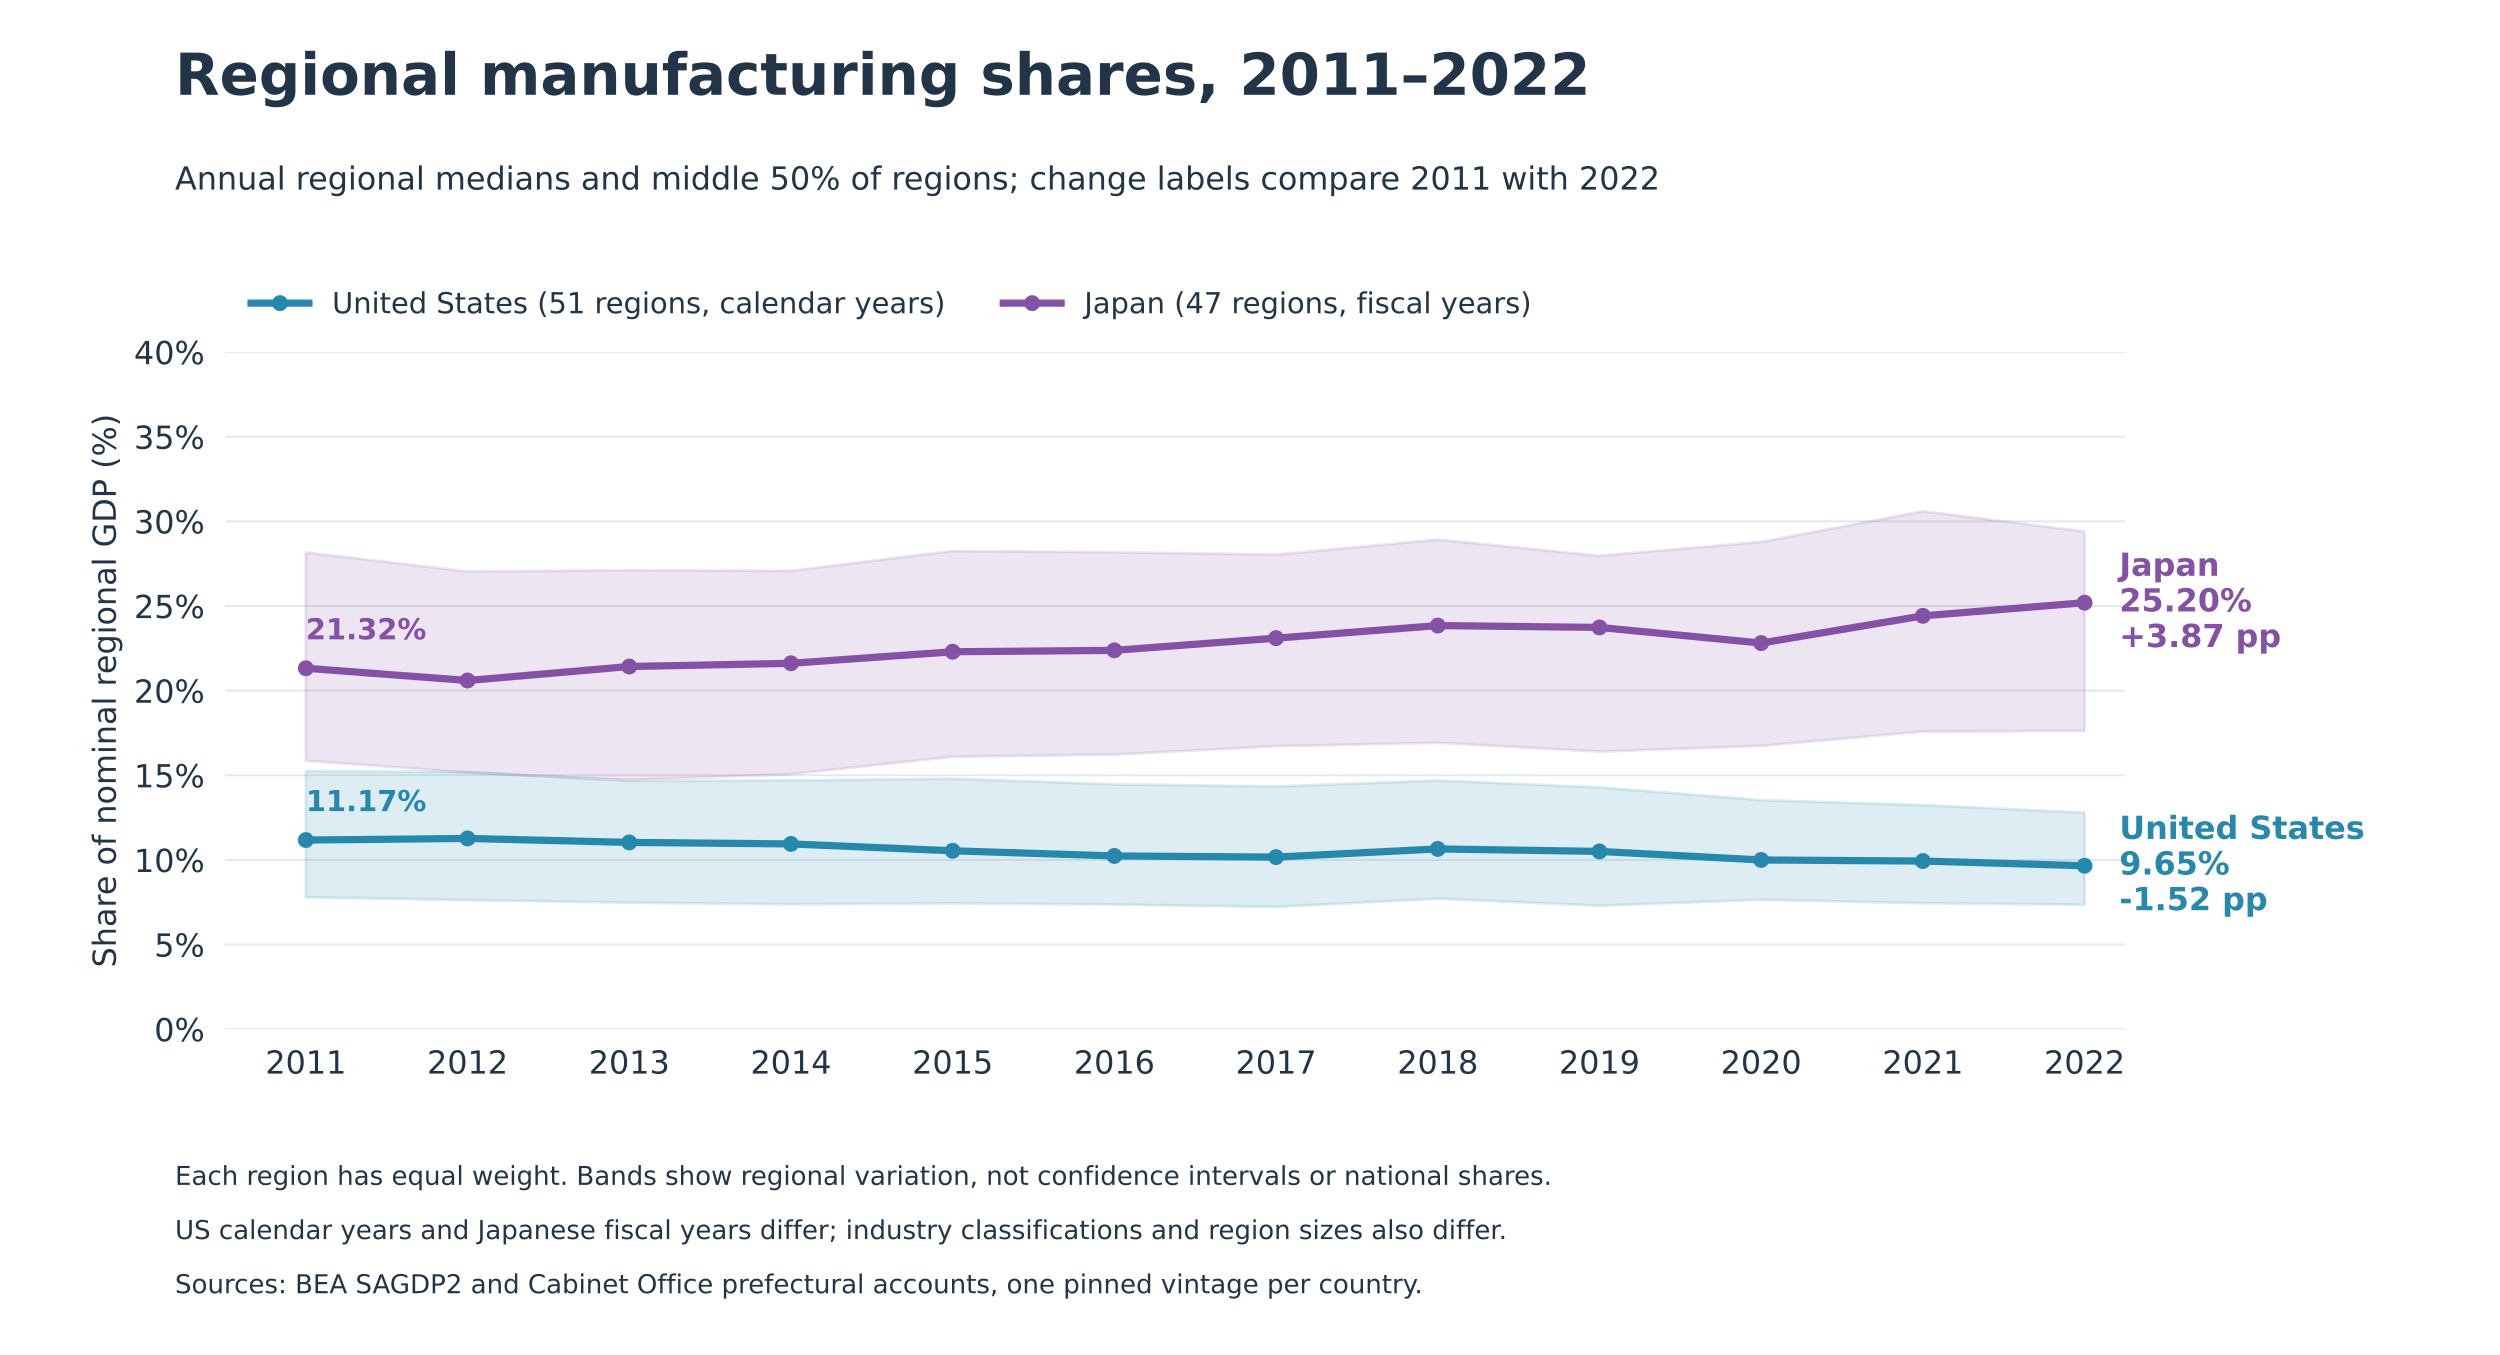
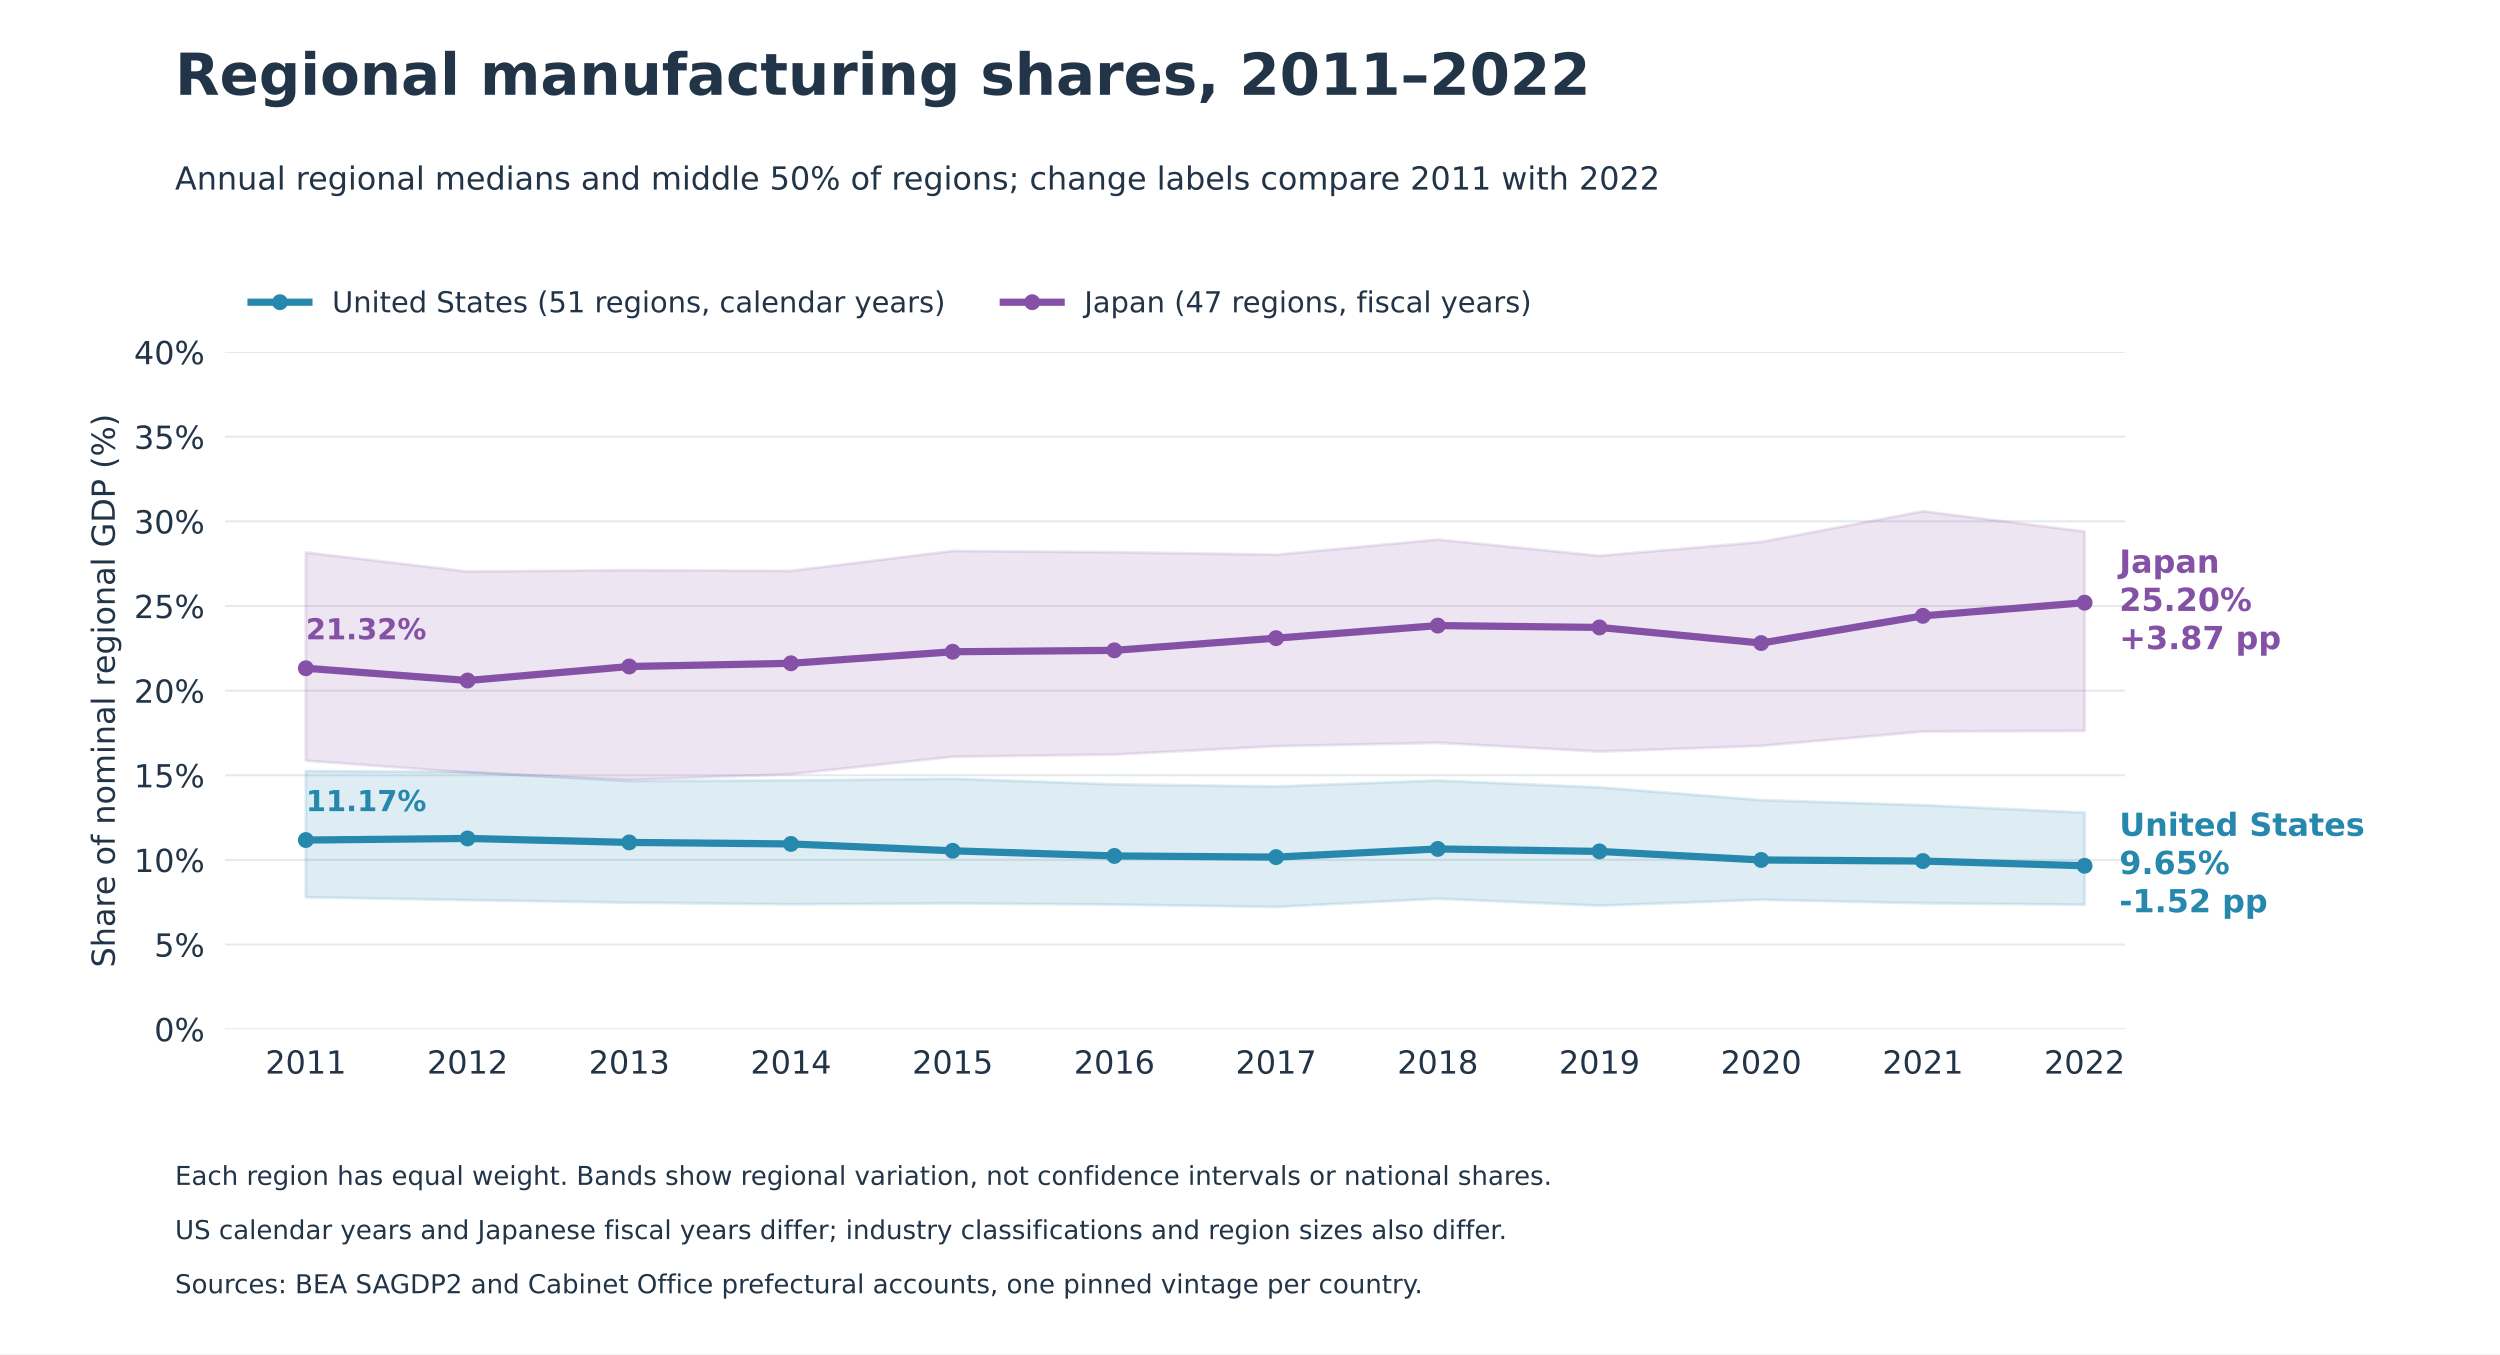
<svg xmlns="http://www.w3.org/2000/svg" xmlns:xlink="http://www.w3.org/1999/xlink" width="864pt" height="468pt" viewBox="0 0 864 468" version="1.1">
  <defs>
    <style type="text/css">*{stroke-linejoin: round; stroke-linecap: butt}</style>
  </defs>
  <g id="figure_1">
    <g id="patch_1">
      <path d="M 0 468 L 864 468 L 864 0 L 0 0 z " style="fill: #ffffff" />
    </g>
    <g id="axes_1">
      <g id="patch_2">
        <path d="M 77.76 355.68 L 734.4 355.68 L 734.4 121.68 L 77.76 121.68 z " style="fill: #ffffff" />
      </g>
      <g id="matplotlib.axis_1">
        <g id="xtick_1">
          <g id="line2d_1" />
          <g id="text_1">
-             <text style="font-size: 11px; font-family: 'DejaVu Sans'; text-anchor: middle; fill: #223447" x="105.702" y="371.038" transform="rotate(-0 105.7021 371.0383)">2011</text>
+             <text style="font-size: 11px; font-family: 'DejaVu Sans'; text-anchor: middle; fill: #223447" x="105.702" y="371.037" transform="rotate(-0 105.7021 371.0374)">2011</text>
          </g>
        </g>
        <g id="xtick_2">
          <g id="line2d_2" />
          <g id="text_2">
-             <text style="font-size: 11px; font-family: 'DejaVu Sans'; text-anchor: middle; fill: #223447" x="161.586" y="371.038" transform="rotate(-0 161.5864 371.0383)">2012</text>
+             <text style="font-size: 11px; font-family: 'DejaVu Sans'; text-anchor: middle; fill: #223447" x="161.586" y="371.037" transform="rotate(-0 161.5864 371.0374)">2012</text>
          </g>
        </g>
        <g id="xtick_3">
          <g id="line2d_3" />
          <g id="text_3">
-             <text style="font-size: 11px; font-family: 'DejaVu Sans'; text-anchor: middle; fill: #223447" x="217.471" y="371.038" transform="rotate(-0 217.4706 371.0383)">2013</text>
+             <text style="font-size: 11px; font-family: 'DejaVu Sans'; text-anchor: middle; fill: #223447" x="217.471" y="371.037" transform="rotate(-0 217.4706 371.0374)">2013</text>
          </g>
        </g>
        <g id="xtick_4">
          <g id="line2d_4" />
          <g id="text_4">
-             <text style="font-size: 11px; font-family: 'DejaVu Sans'; text-anchor: middle; fill: #223447" x="273.355" y="371.038" transform="rotate(-0 273.3549 371.0383)">2014</text>
+             <text style="font-size: 11px; font-family: 'DejaVu Sans'; text-anchor: middle; fill: #223447" x="273.355" y="371.037" transform="rotate(-0 273.3549 371.0374)">2014</text>
          </g>
        </g>
        <g id="xtick_5">
          <g id="line2d_5" />
          <g id="text_5">
-             <text style="font-size: 11px; font-family: 'DejaVu Sans'; text-anchor: middle; fill: #223447" x="329.239" y="371.038" transform="rotate(-0 329.2391 371.0383)">2015</text>
+             <text style="font-size: 11px; font-family: 'DejaVu Sans'; text-anchor: middle; fill: #223447" x="329.239" y="371.037" transform="rotate(-0 329.2391 371.0374)">2015</text>
          </g>
        </g>
        <g id="xtick_6">
          <g id="line2d_6" />
          <g id="text_6">
-             <text style="font-size: 11px; font-family: 'DejaVu Sans'; text-anchor: middle; fill: #223447" x="385.123" y="371.038" transform="rotate(-0 385.1234 371.0383)">2016</text>
+             <text style="font-size: 11px; font-family: 'DejaVu Sans'; text-anchor: middle; fill: #223447" x="385.123" y="371.037" transform="rotate(-0 385.1234 371.0374)">2016</text>
          </g>
        </g>
        <g id="xtick_7">
          <g id="line2d_7" />
          <g id="text_7">
-             <text style="font-size: 11px; font-family: 'DejaVu Sans'; text-anchor: middle; fill: #223447" x="441.008" y="371.038" transform="rotate(-0 441.0077 371.0383)">2017</text>
+             <text style="font-size: 11px; font-family: 'DejaVu Sans'; text-anchor: middle; fill: #223447" x="441.008" y="371.037" transform="rotate(-0 441.0077 371.0374)">2017</text>
          </g>
        </g>
        <g id="xtick_8">
          <g id="line2d_8" />
          <g id="text_8">
-             <text style="font-size: 11px; font-family: 'DejaVu Sans'; text-anchor: middle; fill: #223447" x="496.892" y="371.038" transform="rotate(-0 496.8919 371.0383)">2018</text>
+             <text style="font-size: 11px; font-family: 'DejaVu Sans'; text-anchor: middle; fill: #223447" x="496.892" y="371.037" transform="rotate(-0 496.8919 371.0374)">2018</text>
          </g>
        </g>
        <g id="xtick_9">
          <g id="line2d_9" />
          <g id="text_9">
-             <text style="font-size: 11px; font-family: 'DejaVu Sans'; text-anchor: middle; fill: #223447" x="552.776" y="371.038" transform="rotate(-0 552.7762 371.0383)">2019</text>
+             <text style="font-size: 11px; font-family: 'DejaVu Sans'; text-anchor: middle; fill: #223447" x="552.776" y="371.037" transform="rotate(-0 552.7762 371.0374)">2019</text>
          </g>
        </g>
        <g id="xtick_10">
          <g id="line2d_10" />
          <g id="text_10">
-             <text style="font-size: 11px; font-family: 'DejaVu Sans'; text-anchor: middle; fill: #223447" x="608.66" y="371.038" transform="rotate(-0 608.6604 371.0383)">2020</text>
+             <text style="font-size: 11px; font-family: 'DejaVu Sans'; text-anchor: middle; fill: #223447" x="608.66" y="371.037" transform="rotate(-0 608.6604 371.0374)">2020</text>
          </g>
        </g>
        <g id="xtick_11">
          <g id="line2d_11" />
          <g id="text_11">
-             <text style="font-size: 11px; font-family: 'DejaVu Sans'; text-anchor: middle; fill: #223447" x="664.545" y="371.038" transform="rotate(-0 664.5447 371.0383)">2021</text>
+             <text style="font-size: 11px; font-family: 'DejaVu Sans'; text-anchor: middle; fill: #223447" x="664.545" y="371.037" transform="rotate(-0 664.5447 371.0374)">2021</text>
          </g>
        </g>
        <g id="xtick_12">
          <g id="line2d_12" />
          <g id="text_12">
-             <text style="font-size: 11px; font-family: 'DejaVu Sans'; text-anchor: middle; fill: #223447" x="720.429" y="371.038" transform="rotate(-0 720.4289 371.0383)">2022</text>
+             <text style="font-size: 11px; font-family: 'DejaVu Sans'; text-anchor: middle; fill: #223447" x="720.429" y="371.037" transform="rotate(-0 720.4289 371.0374)">2022</text>
          </g>
        </g>
      </g>
      <g id="matplotlib.axis_2">
        <g id="ytick_1">
          <g id="line2d_13">
            <path d="M 77.76 355.68 L 734.4 355.68 " clip-path="url(#p163450f315)" style="fill: none; stroke: #e4e9ec; stroke-width: 0.7; stroke-linecap: square" />
          </g>
          <g id="line2d_14" />
          <g id="text_13">
-             <text style="font-size: 11px; font-family: 'DejaVu Sans'; text-anchor: end; fill: #223447" x="70.76" y="359.859" transform="rotate(-0 70.76 359.8591)">0%</text>
+             <text style="font-size: 11px; font-family: 'DejaVu Sans'; text-anchor: end; fill: #223447" x="70.76" y="359.859" transform="rotate(-0 70.76 359.8587)">0%</text>
          </g>
        </g>
        <g id="ytick_2">
          <g id="line2d_15">
            <path d="M 77.76 326.43 L 734.4 326.43 " clip-path="url(#p163450f315)" style="fill: none; stroke: #e4e9ec; stroke-width: 0.7; stroke-linecap: square" />
          </g>
          <g id="line2d_16" />
          <g id="text_14">
-             <text style="font-size: 11px; font-family: 'DejaVu Sans'; text-anchor: end; fill: #223447" x="70.76" y="330.609" transform="rotate(-0 70.76 330.6091)">5%</text>
+             <text style="font-size: 11px; font-family: 'DejaVu Sans'; text-anchor: end; fill: #223447" x="70.76" y="330.609" transform="rotate(-0 70.76 330.6087)">5%</text>
          </g>
        </g>
        <g id="ytick_3">
          <g id="line2d_17">
            <path d="M 77.76 297.18 L 734.4 297.18 " clip-path="url(#p163450f315)" style="fill: none; stroke: #e4e9ec; stroke-width: 0.7; stroke-linecap: square" />
          </g>
          <g id="line2d_18" />
          <g id="text_15">
-             <text style="font-size: 11px; font-family: 'DejaVu Sans'; text-anchor: end; fill: #223447" x="70.76" y="301.359" transform="rotate(-0 70.76 301.3591)">10%</text>
+             <text style="font-size: 11px; font-family: 'DejaVu Sans'; text-anchor: end; fill: #223447" x="70.76" y="301.359" transform="rotate(-0 70.76 301.3587)">10%</text>
          </g>
        </g>
        <g id="ytick_4">
          <g id="line2d_19">
            <path d="M 77.76 267.93 L 734.4 267.93 " clip-path="url(#p163450f315)" style="fill: none; stroke: #e4e9ec; stroke-width: 0.7; stroke-linecap: square" />
          </g>
          <g id="line2d_20" />
          <g id="text_16">
-             <text style="font-size: 11px; font-family: 'DejaVu Sans'; text-anchor: end; fill: #223447" x="70.76" y="272.109" transform="rotate(-0 70.76 272.1091)">15%</text>
+             <text style="font-size: 11px; font-family: 'DejaVu Sans'; text-anchor: end; fill: #223447" x="70.76" y="272.109" transform="rotate(-0 70.76 272.1087)">15%</text>
          </g>
        </g>
        <g id="ytick_5">
          <g id="line2d_21">
            <path d="M 77.76 238.68 L 734.4 238.68 " clip-path="url(#p163450f315)" style="fill: none; stroke: #e4e9ec; stroke-width: 0.7; stroke-linecap: square" />
          </g>
          <g id="line2d_22" />
          <g id="text_17">
-             <text style="font-size: 11px; font-family: 'DejaVu Sans'; text-anchor: end; fill: #223447" x="70.76" y="242.859" transform="rotate(-0 70.76 242.8591)">20%</text>
+             <text style="font-size: 11px; font-family: 'DejaVu Sans'; text-anchor: end; fill: #223447" x="70.76" y="242.859" transform="rotate(-0 70.76 242.8587)">20%</text>
          </g>
        </g>
        <g id="ytick_6">
          <g id="line2d_23">
            <path d="M 77.76 209.43 L 734.4 209.43 " clip-path="url(#p163450f315)" style="fill: none; stroke: #e4e9ec; stroke-width: 0.7; stroke-linecap: square" />
          </g>
          <g id="line2d_24" />
          <g id="text_18">
-             <text style="font-size: 11px; font-family: 'DejaVu Sans'; text-anchor: end; fill: #223447" x="70.76" y="213.609" transform="rotate(-0 70.76 213.6091)">25%</text>
+             <text style="font-size: 11px; font-family: 'DejaVu Sans'; text-anchor: end; fill: #223447" x="70.76" y="213.609" transform="rotate(-0 70.76 213.6087)">25%</text>
          </g>
        </g>
        <g id="ytick_7">
          <g id="line2d_25">
            <path d="M 77.76 180.18 L 734.4 180.18 " clip-path="url(#p163450f315)" style="fill: none; stroke: #e4e9ec; stroke-width: 0.7; stroke-linecap: square" />
          </g>
          <g id="line2d_26" />
          <g id="text_19">
-             <text style="font-size: 11px; font-family: 'DejaVu Sans'; text-anchor: end; fill: #223447" x="70.76" y="184.359" transform="rotate(-0 70.76 184.3591)">30%</text>
+             <text style="font-size: 11px; font-family: 'DejaVu Sans'; text-anchor: end; fill: #223447" x="70.76" y="184.359" transform="rotate(-0 70.76 184.3587)">30%</text>
          </g>
        </g>
        <g id="ytick_8">
          <g id="line2d_27">
            <path d="M 77.76 150.93 L 734.4 150.93 " clip-path="url(#p163450f315)" style="fill: none; stroke: #e4e9ec; stroke-width: 0.7; stroke-linecap: square" />
          </g>
          <g id="line2d_28" />
          <g id="text_20">
-             <text style="font-size: 11px; font-family: 'DejaVu Sans'; text-anchor: end; fill: #223447" x="70.76" y="155.109" transform="rotate(-0 70.76 155.1091)">35%</text>
+             <text style="font-size: 11px; font-family: 'DejaVu Sans'; text-anchor: end; fill: #223447" x="70.76" y="155.109" transform="rotate(-0 70.76 155.1087)">35%</text>
          </g>
        </g>
        <g id="ytick_9">
          <g id="line2d_29">
            <path d="M 77.76 121.68 L 734.4 121.68 " clip-path="url(#p163450f315)" style="fill: none; stroke: #e4e9ec; stroke-width: 0.7; stroke-linecap: square" />
          </g>
          <g id="line2d_30" />
          <g id="text_21">
-             <text style="font-size: 11px; font-family: 'DejaVu Sans'; text-anchor: end; fill: #223447" x="70.76" y="125.859" transform="rotate(-0 70.76 125.8591)">40%</text>
+             <text style="font-size: 11px; font-family: 'DejaVu Sans'; text-anchor: end; fill: #223447" x="70.76" y="125.859" transform="rotate(-0 70.76 125.8587)">40%</text>
          </g>
        </g>
        <g id="text_22">
-           <text style="font-size: 11px; font-family: 'DejaVu Sans'; text-anchor: middle; fill: #223447" x="40.023" y="238.68" transform="rotate(-90 40.02313 238.68)">Share of nominal regional GDP (%)</text>
+           <text style="font-size: 11px; font-family: 'DejaVu Sans'; text-anchor: middle; fill: #223447" x="39.668" y="238.68" transform="rotate(-90 39.6682 238.68)">Share of nominal regional GDP (%)</text>
        </g>
      </g>
      <g id="FillBetweenPolyCollection_1">
        <defs>
          <path id="m53ffdc2bcf" d="M 105.702 -201.524 L 105.702 -157.9 L 161.586 -156.92 L 217.471 -156.041 L 273.355 -155.473 L 329.239 -155.794 L 385.123 -155.378 L 441.008 -154.559 L 496.892 -157.413 L 552.776 -154.993 L 608.66 -157.051 L 664.545 -155.849 L 720.429 -155.324 L 720.429 -187.148 L 720.429 -187.148 L 664.545 -189.741 L 608.66 -191.471 L 552.776 -195.873 L 496.892 -198.249 L 441.008 -196.188 L 385.123 -196.926 L 329.239 -198.875 L 273.355 -198.307 L 217.471 -198.059 L 161.586 -201.187 L 105.702 -201.524 z " style="stroke: #2788ae; stroke-opacity: 0.15" />
        </defs>
        <g clip-path="url(#p163450f315)">
          <use xlink:href="#m53ffdc2bcf" x="0" y="468" style="fill: #2788ae; fill-opacity: 0.15; stroke: #2788ae; stroke-opacity: 0.15" />
        </g>
      </g>
      <g id="FillBetweenPolyCollection_2">
        <defs>
          <path id="m944448bb95" d="M 105.702 -277.062 L 105.702 -205.125 L 161.586 -201.012 L 217.471 -198.441 L 273.355 -200.466 L 329.239 -206.471 L 385.123 -207.232 L 441.008 -210.108 L 496.892 -211.274 L 552.776 -208.261 L 608.66 -210.234 L 664.545 -215.187 L 720.429 -215.41 L 720.429 -284.301 L 720.429 -284.301 L 664.545 -291.305 L 608.66 -280.7 L 552.776 -275.904 L 496.892 -281.515 L 441.008 -276.294 L 385.123 -277.156 L 329.239 -277.588 L 273.355 -270.701 L 217.471 -270.944 L 161.586 -270.484 L 105.702 -277.062 z " style="stroke: #8551a6; stroke-opacity: 0.15" />
        </defs>
        <g clip-path="url(#p163450f315)">
          <use xlink:href="#m944448bb95" x="0" y="468" style="fill: #8551a6; fill-opacity: 0.15; stroke: #8551a6; stroke-opacity: 0.15" />
        </g>
      </g>
      <g id="line2d_31">
        <path d="M 105.702 290.322 L 161.586 289.768 L 217.471 291.139 L 273.355 291.664 L 329.239 294.036 L 385.123 295.812 L 441.008 296.215 L 496.892 293.39 L 552.776 294.246 L 608.66 297.207 L 664.545 297.577 L 720.429 299.213 " clip-path="url(#p163450f315)" style="fill: none; stroke: #2788ae; stroke-width: 2.5; stroke-linecap: square" />
        <defs>
          <path id="mc8d33d3ed7" d="M 0 2.25 C 0.597 2.25 1.169 2.013 1.591 1.591 C 2.013 1.169 2.25 0.597 2.25 0 C 2.25 -0.597 2.013 -1.169 1.591 -1.591 C 1.169 -2.013 0.597 -2.25 0 -2.25 C -0.597 -2.25 -1.169 -2.013 -1.591 -1.591 C -2.013 -1.169 -2.25 -0.597 -2.25 0 C -2.25 0.597 -2.013 1.169 -1.591 1.591 C -1.169 2.013 -0.597 2.25 0 2.25 z " style="stroke: #2788ae" />
        </defs>
        <g clip-path="url(#p163450f315)">
          <use xlink:href="#mc8d33d3ed7" x="105.702" y="290.322" style="fill: #2788ae; stroke: #2788ae" />
          <use xlink:href="#mc8d33d3ed7" x="161.586" y="289.768" style="fill: #2788ae; stroke: #2788ae" />
          <use xlink:href="#mc8d33d3ed7" x="217.471" y="291.139" style="fill: #2788ae; stroke: #2788ae" />
          <use xlink:href="#mc8d33d3ed7" x="273.355" y="291.664" style="fill: #2788ae; stroke: #2788ae" />
          <use xlink:href="#mc8d33d3ed7" x="329.239" y="294.036" style="fill: #2788ae; stroke: #2788ae" />
          <use xlink:href="#mc8d33d3ed7" x="385.123" y="295.812" style="fill: #2788ae; stroke: #2788ae" />
          <use xlink:href="#mc8d33d3ed7" x="441.008" y="296.215" style="fill: #2788ae; stroke: #2788ae" />
          <use xlink:href="#mc8d33d3ed7" x="496.892" y="293.39" style="fill: #2788ae; stroke: #2788ae" />
          <use xlink:href="#mc8d33d3ed7" x="552.776" y="294.246" style="fill: #2788ae; stroke: #2788ae" />
          <use xlink:href="#mc8d33d3ed7" x="608.66" y="297.207" style="fill: #2788ae; stroke: #2788ae" />
          <use xlink:href="#mc8d33d3ed7" x="664.545" y="297.577" style="fill: #2788ae; stroke: #2788ae" />
          <use xlink:href="#mc8d33d3ed7" x="720.429" y="299.213" style="fill: #2788ae; stroke: #2788ae" />
        </g>
      </g>
      <g id="line2d_32">
        <path d="M 105.702 230.95 L 161.586 235.183 L 217.471 230.342 L 273.355 229.233 L 329.239 225.242 L 385.123 224.756 L 441.008 220.542 L 496.892 216.201 L 552.776 216.847 L 608.66 222.243 L 664.545 212.832 L 720.429 208.283 " clip-path="url(#p163450f315)" style="fill: none; stroke: #8551a6; stroke-width: 2.5; stroke-linecap: square" />
        <defs>
          <path id="m1f5bbaea34" d="M 0 2.25 C 0.597 2.25 1.169 2.013 1.591 1.591 C 2.013 1.169 2.25 0.597 2.25 0 C 2.25 -0.597 2.013 -1.169 1.591 -1.591 C 1.169 -2.013 0.597 -2.25 0 -2.25 C -0.597 -2.25 -1.169 -2.013 -1.591 -1.591 C -2.013 -1.169 -2.25 -0.597 -2.25 0 C -2.25 0.597 -2.013 1.169 -1.591 1.591 C -1.169 2.013 -0.597 2.25 0 2.25 z " style="stroke: #8551a6" />
        </defs>
        <g clip-path="url(#p163450f315)">
          <use xlink:href="#m1f5bbaea34" x="105.702" y="230.95" style="fill: #8551a6; stroke: #8551a6" />
          <use xlink:href="#m1f5bbaea34" x="161.586" y="235.183" style="fill: #8551a6; stroke: #8551a6" />
          <use xlink:href="#m1f5bbaea34" x="217.471" y="230.342" style="fill: #8551a6; stroke: #8551a6" />
          <use xlink:href="#m1f5bbaea34" x="273.355" y="229.233" style="fill: #8551a6; stroke: #8551a6" />
          <use xlink:href="#m1f5bbaea34" x="329.239" y="225.242" style="fill: #8551a6; stroke: #8551a6" />
          <use xlink:href="#m1f5bbaea34" x="385.123" y="224.756" style="fill: #8551a6; stroke: #8551a6" />
          <use xlink:href="#m1f5bbaea34" x="441.008" y="220.542" style="fill: #8551a6; stroke: #8551a6" />
          <use xlink:href="#m1f5bbaea34" x="496.892" y="216.201" style="fill: #8551a6; stroke: #8551a6" />
          <use xlink:href="#m1f5bbaea34" x="552.776" y="216.847" style="fill: #8551a6; stroke: #8551a6" />
          <use xlink:href="#m1f5bbaea34" x="608.66" y="222.243" style="fill: #8551a6; stroke: #8551a6" />
          <use xlink:href="#m1f5bbaea34" x="664.545" y="212.832" style="fill: #8551a6; stroke: #8551a6" />
          <use xlink:href="#m1f5bbaea34" x="720.429" y="208.283" style="fill: #8551a6; stroke: #8551a6" />
        </g>
      </g>
      <g id="text_23">
        <text style="font-weight: 700; font-size: 10px; font-family: 'DejaVu Sans'; text-anchor: start; fill: #2788ae" x="105.702" y="280.322" transform="rotate(-0 105.7021 280.3219)">11.17%</text>
      </g>
      <g id="text_24">
-         <text style="font-weight: 700; font-size: 11px; font-family: 'DejaVu Sans'; fill: #2788ae" transform="translate(732.4289 289.9302)">United States</text>
-         <text style="font-weight: 700; font-size: 11px; font-family: 'DejaVu Sans'; fill: #2788ae" transform="translate(732.4289 302.2478)">9.65%</text>
-         <text style="font-weight: 700; font-size: 11px; font-family: 'DejaVu Sans'; fill: #2788ae" transform="translate(732.4289 314.5654)">-1.52 pp</text>
+         <text style="font-weight: 700; font-size: 11px; font-family: 'DejaVu Sans'; fill: #2788ae" transform="translate(732.4289 288.8682)">United States</text>
+         <text style="font-weight: 700; font-size: 11px; font-family: 'DejaVu Sans'; fill: #2788ae" transform="translate(732.4289 302.0704)">9.65%</text>
+         <text style="font-weight: 700; font-size: 11px; font-family: 'DejaVu Sans'; fill: #2788ae" transform="translate(732.4289 315.2725)">-1.52 pp</text>
      </g>
      <g id="text_25">
        <text style="font-weight: 700; font-size: 10px; font-family: 'DejaVu Sans'; text-anchor: start; fill: #8551a6" x="105.702" y="220.95" transform="rotate(-0 105.7021 220.9501)">21.32%</text>
      </g>
      <g id="text_26">
-         <text style="font-weight: 700; font-size: 11px; font-family: 'DejaVu Sans'; fill: #8551a6" transform="translate(732.4289 199.0009)">Japan</text>
-         <text style="font-weight: 700; font-size: 11px; font-family: 'DejaVu Sans'; fill: #8551a6" transform="translate(732.4289 211.3185)">25.20%</text>
-         <text style="font-weight: 700; font-size: 11px; font-family: 'DejaVu Sans'; fill: #8551a6" transform="translate(732.4289 223.6361)">+3.87 pp</text>
+         <text style="font-weight: 700; font-size: 11px; font-family: 'DejaVu Sans'; fill: #8551a6" transform="translate(732.4289 197.9385)">Japan</text>
+         <text style="font-weight: 700; font-size: 11px; font-family: 'DejaVu Sans'; fill: #8551a6" transform="translate(732.4289 211.1406)">25.20%</text>
+         <text style="font-weight: 700; font-size: 11px; font-family: 'DejaVu Sans'; fill: #8551a6" transform="translate(732.4289 224.3428)">+3.87 pp</text>
      </g>
      <g id="legend_1">
        <g id="line2d_33">
-           <path d="M 86.76 104.76 L 96.76 104.76 L 106.76 104.76 " style="fill: none; stroke: #2788ae; stroke-width: 2.5; stroke-linecap: square" />
+           <path d="M 86.76 104.438 L 96.76 104.438 L 106.76 104.438 " style="fill: none; stroke: #2788ae; stroke-width: 2.5; stroke-linecap: square" />
          <g>
-             <use xlink:href="#mc8d33d3ed7" x="96.76" y="104.76" style="fill: #2788ae; stroke: #2788ae" />
+             <use xlink:href="#mc8d33d3ed7" x="96.76" y="104.438" style="fill: #2788ae; stroke: #2788ae" />
          </g>
        </g>
        <g id="text_27">
-           <text style="font-size: 10px; font-family: 'DejaVu Sans'; text-anchor: start; fill: #223447" x="114.76" y="108.26" transform="rotate(-0 114.76 108.2603)">United States (51 regions, calendar years)</text>
+           <text style="font-size: 10px; font-family: 'DejaVu Sans'; text-anchor: start; fill: #223447" x="114.76" y="107.938" transform="rotate(-0 114.76 107.9377)">United States (51 regions, calendar years)</text>
        </g>
        <g id="line2d_34">
-           <path d="M 346.727 104.76 L 356.727 104.76 L 366.727 104.76 " style="fill: none; stroke: #8551a6; stroke-width: 2.5; stroke-linecap: square" />
+           <path d="M 346.732 104.438 L 356.732 104.438 L 366.732 104.438 " style="fill: none; stroke: #8551a6; stroke-width: 2.5; stroke-linecap: square" />
          <g>
-             <use xlink:href="#m1f5bbaea34" x="356.727" y="104.76" style="fill: #8551a6; stroke: #8551a6" />
+             <use xlink:href="#m1f5bbaea34" x="356.732" y="104.438" style="fill: #8551a6; stroke: #8551a6" />
          </g>
        </g>
        <g id="text_28">
-           <text style="font-size: 10px; font-family: 'DejaVu Sans'; text-anchor: start; fill: #223447" x="374.727" y="108.26" transform="rotate(-0 374.7272 108.2603)">Japan (47 regions, fiscal years)</text>
+           <text style="font-size: 10px; font-family: 'DejaVu Sans'; text-anchor: start; fill: #223447" x="374.732" y="107.938" transform="rotate(-0 374.7319 107.9377)">Japan (47 regions, fiscal years)</text>
        </g>
      </g>
    </g>
    <g id="text_29">
      <text style="font-weight: 700; font-size: 20px; font-family: 'DejaVu Sans'; text-anchor: start; fill: #223447" x="60.48" y="32.76" transform="rotate(-0 60.48 32.76)">Regional manufacturing shares, 2011–2022</text>
    </g>
    <g id="text_30">
      <text style="font-size: 11px; font-family: 'DejaVu Sans'; text-anchor: start; fill: #223447" x="60.48" y="65.52" transform="rotate(-0 60.48 65.52)">Annual regional medians and middle 50% of regions; change labels compare 2011 with 2022</text>
    </g>
    <g id="text_31">
      <text style="font-size: 9px; font-family: 'DejaVu Sans'; text-anchor: start; fill: #223447" x="60.48" y="409.5" transform="rotate(-0 60.48 409.5)">Each region has equal weight. Bands show regional variation, not confidence intervals or national shares.</text>
    </g>
    <g id="text_32">
      <text style="font-size: 9px; font-family: 'DejaVu Sans'; text-anchor: start; fill: #223447" x="60.48" y="428.22" transform="rotate(-0 60.48 428.22)">US calendar years and Japanese fiscal years differ; industry classifications and region sizes also differ.</text>
    </g>
    <g id="text_33">
      <text style="font-size: 9px; font-family: 'DejaVu Sans'; text-anchor: start; fill: #223447" x="60.48" y="446.94" transform="rotate(-0 60.48 446.94)">Sources: BEA SAGDP2 and Cabinet Office prefectural accounts, one pinned vintage per country.</text>
    </g>
  </g>
  <defs>
    <clipPath id="p163450f315">
      <rect x="77.76" y="121.68" width="656.64" height="234" />
    </clipPath>
  </defs>
</svg>
